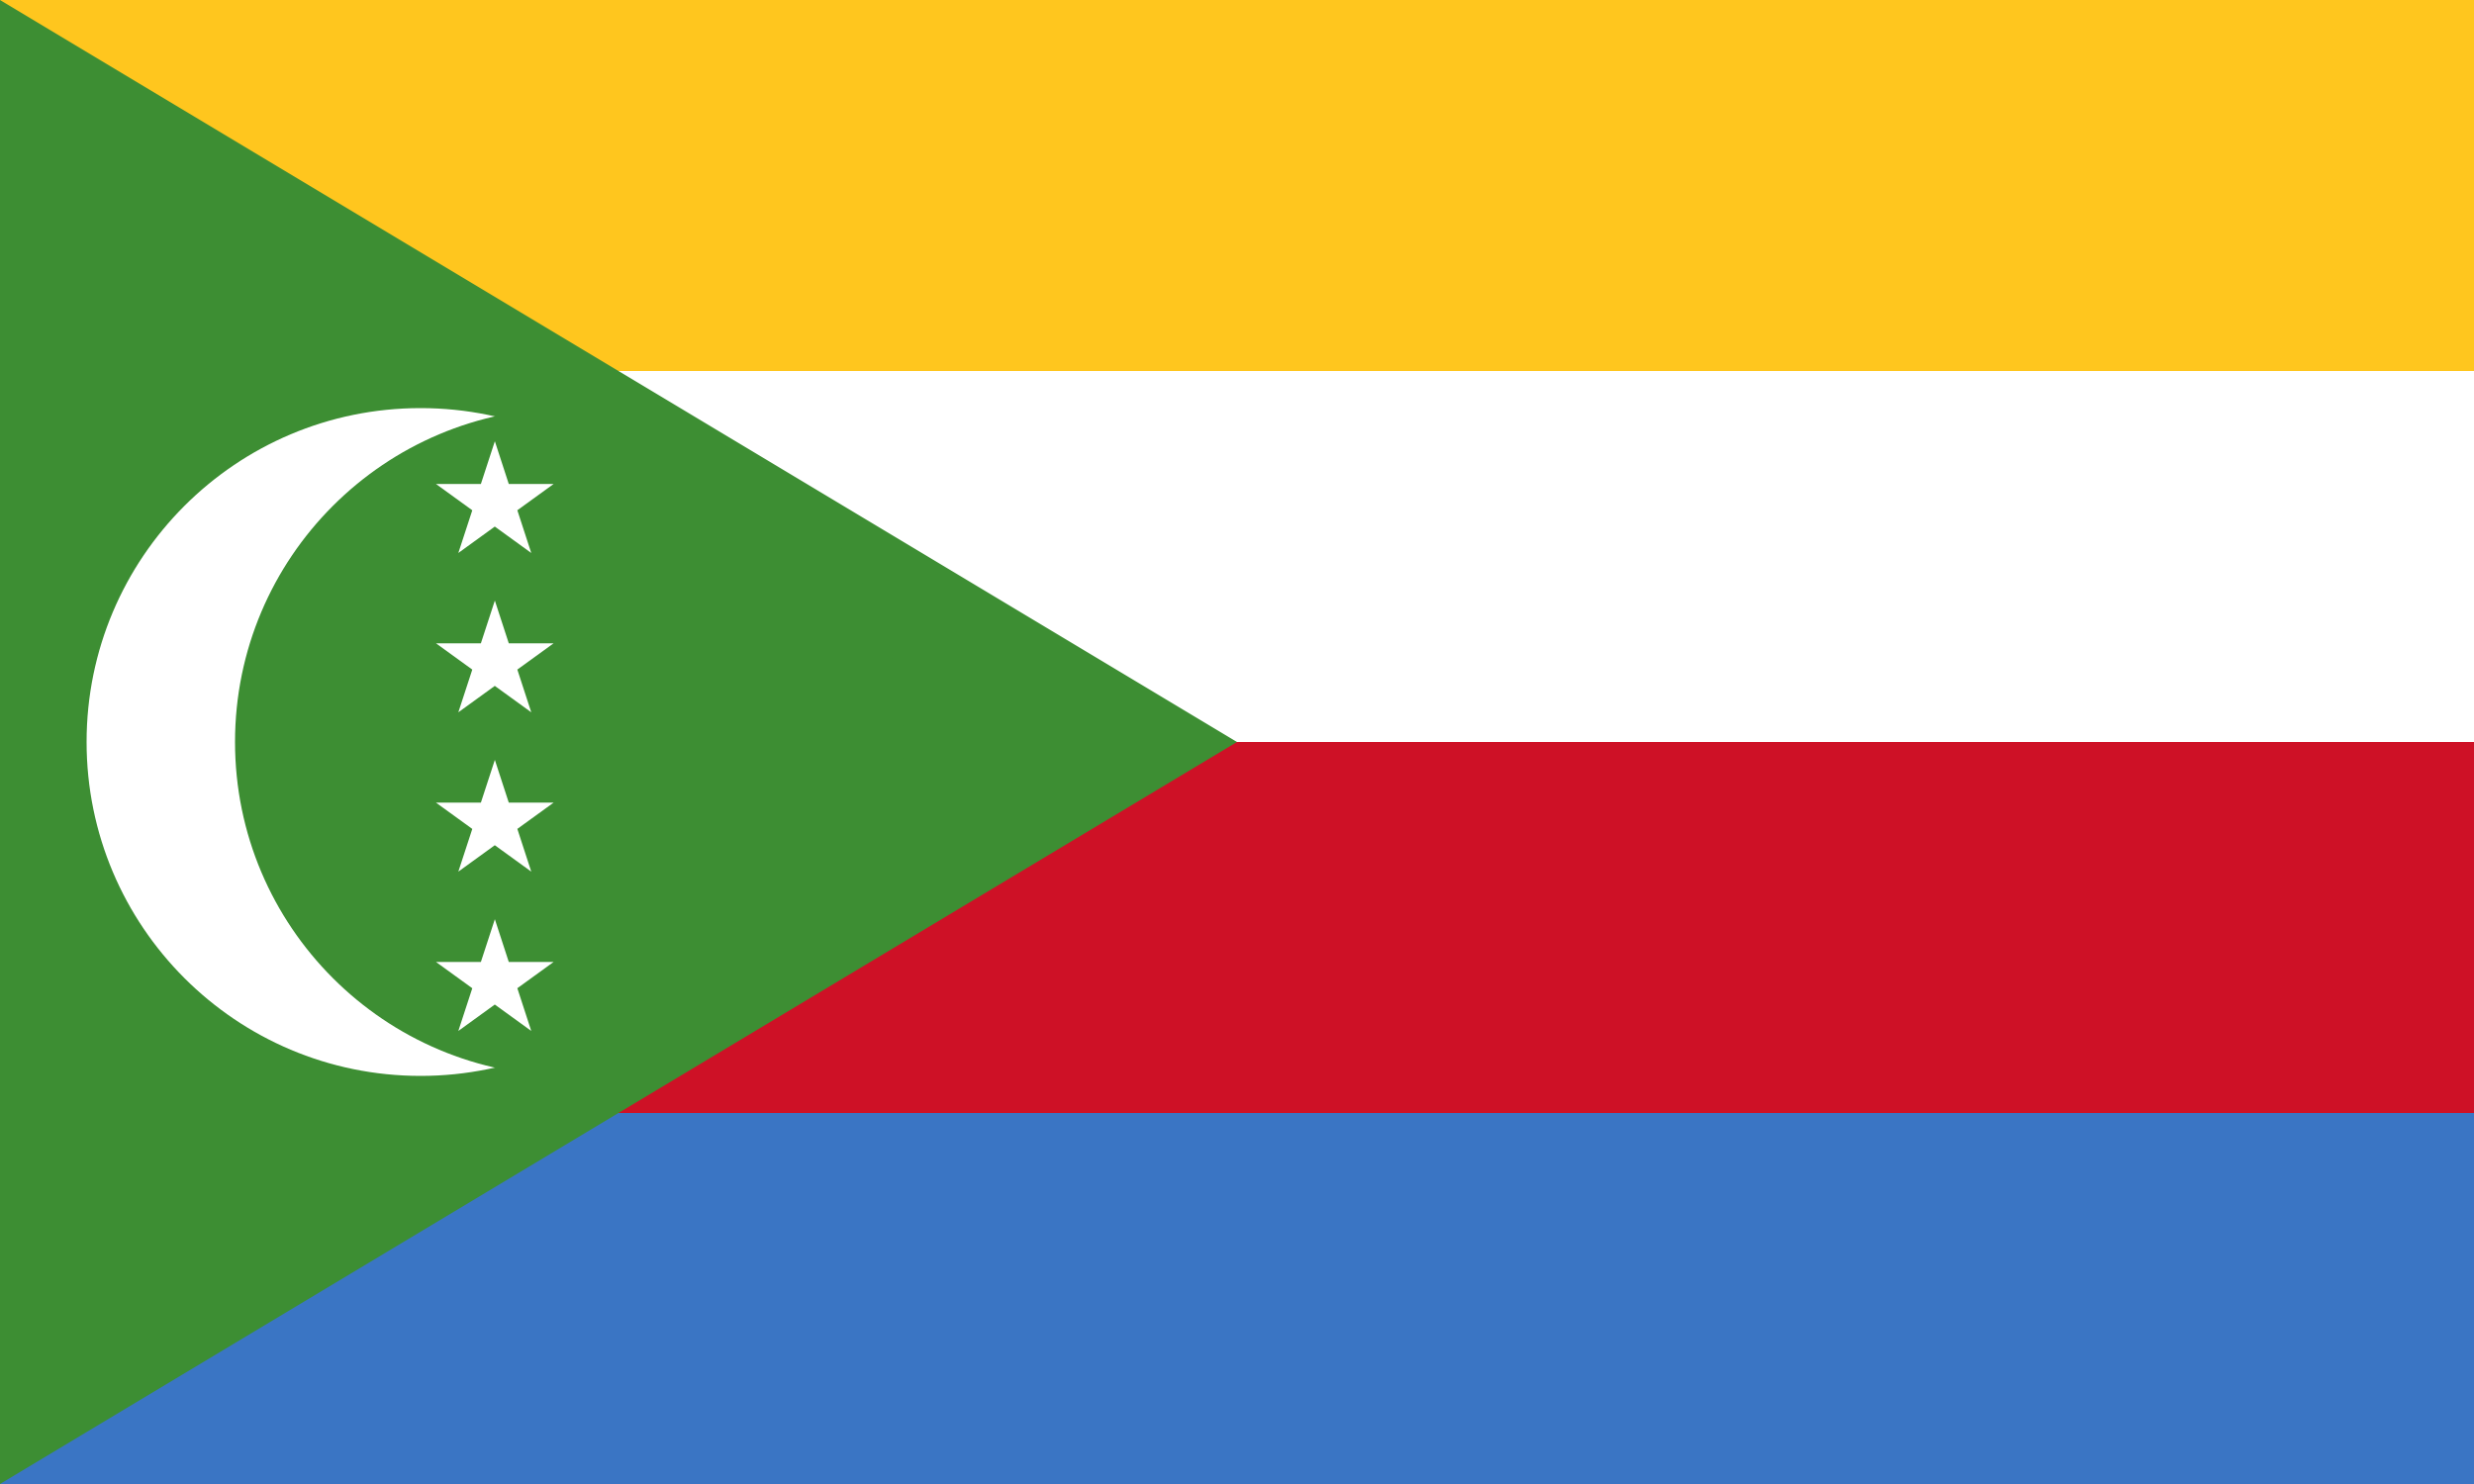
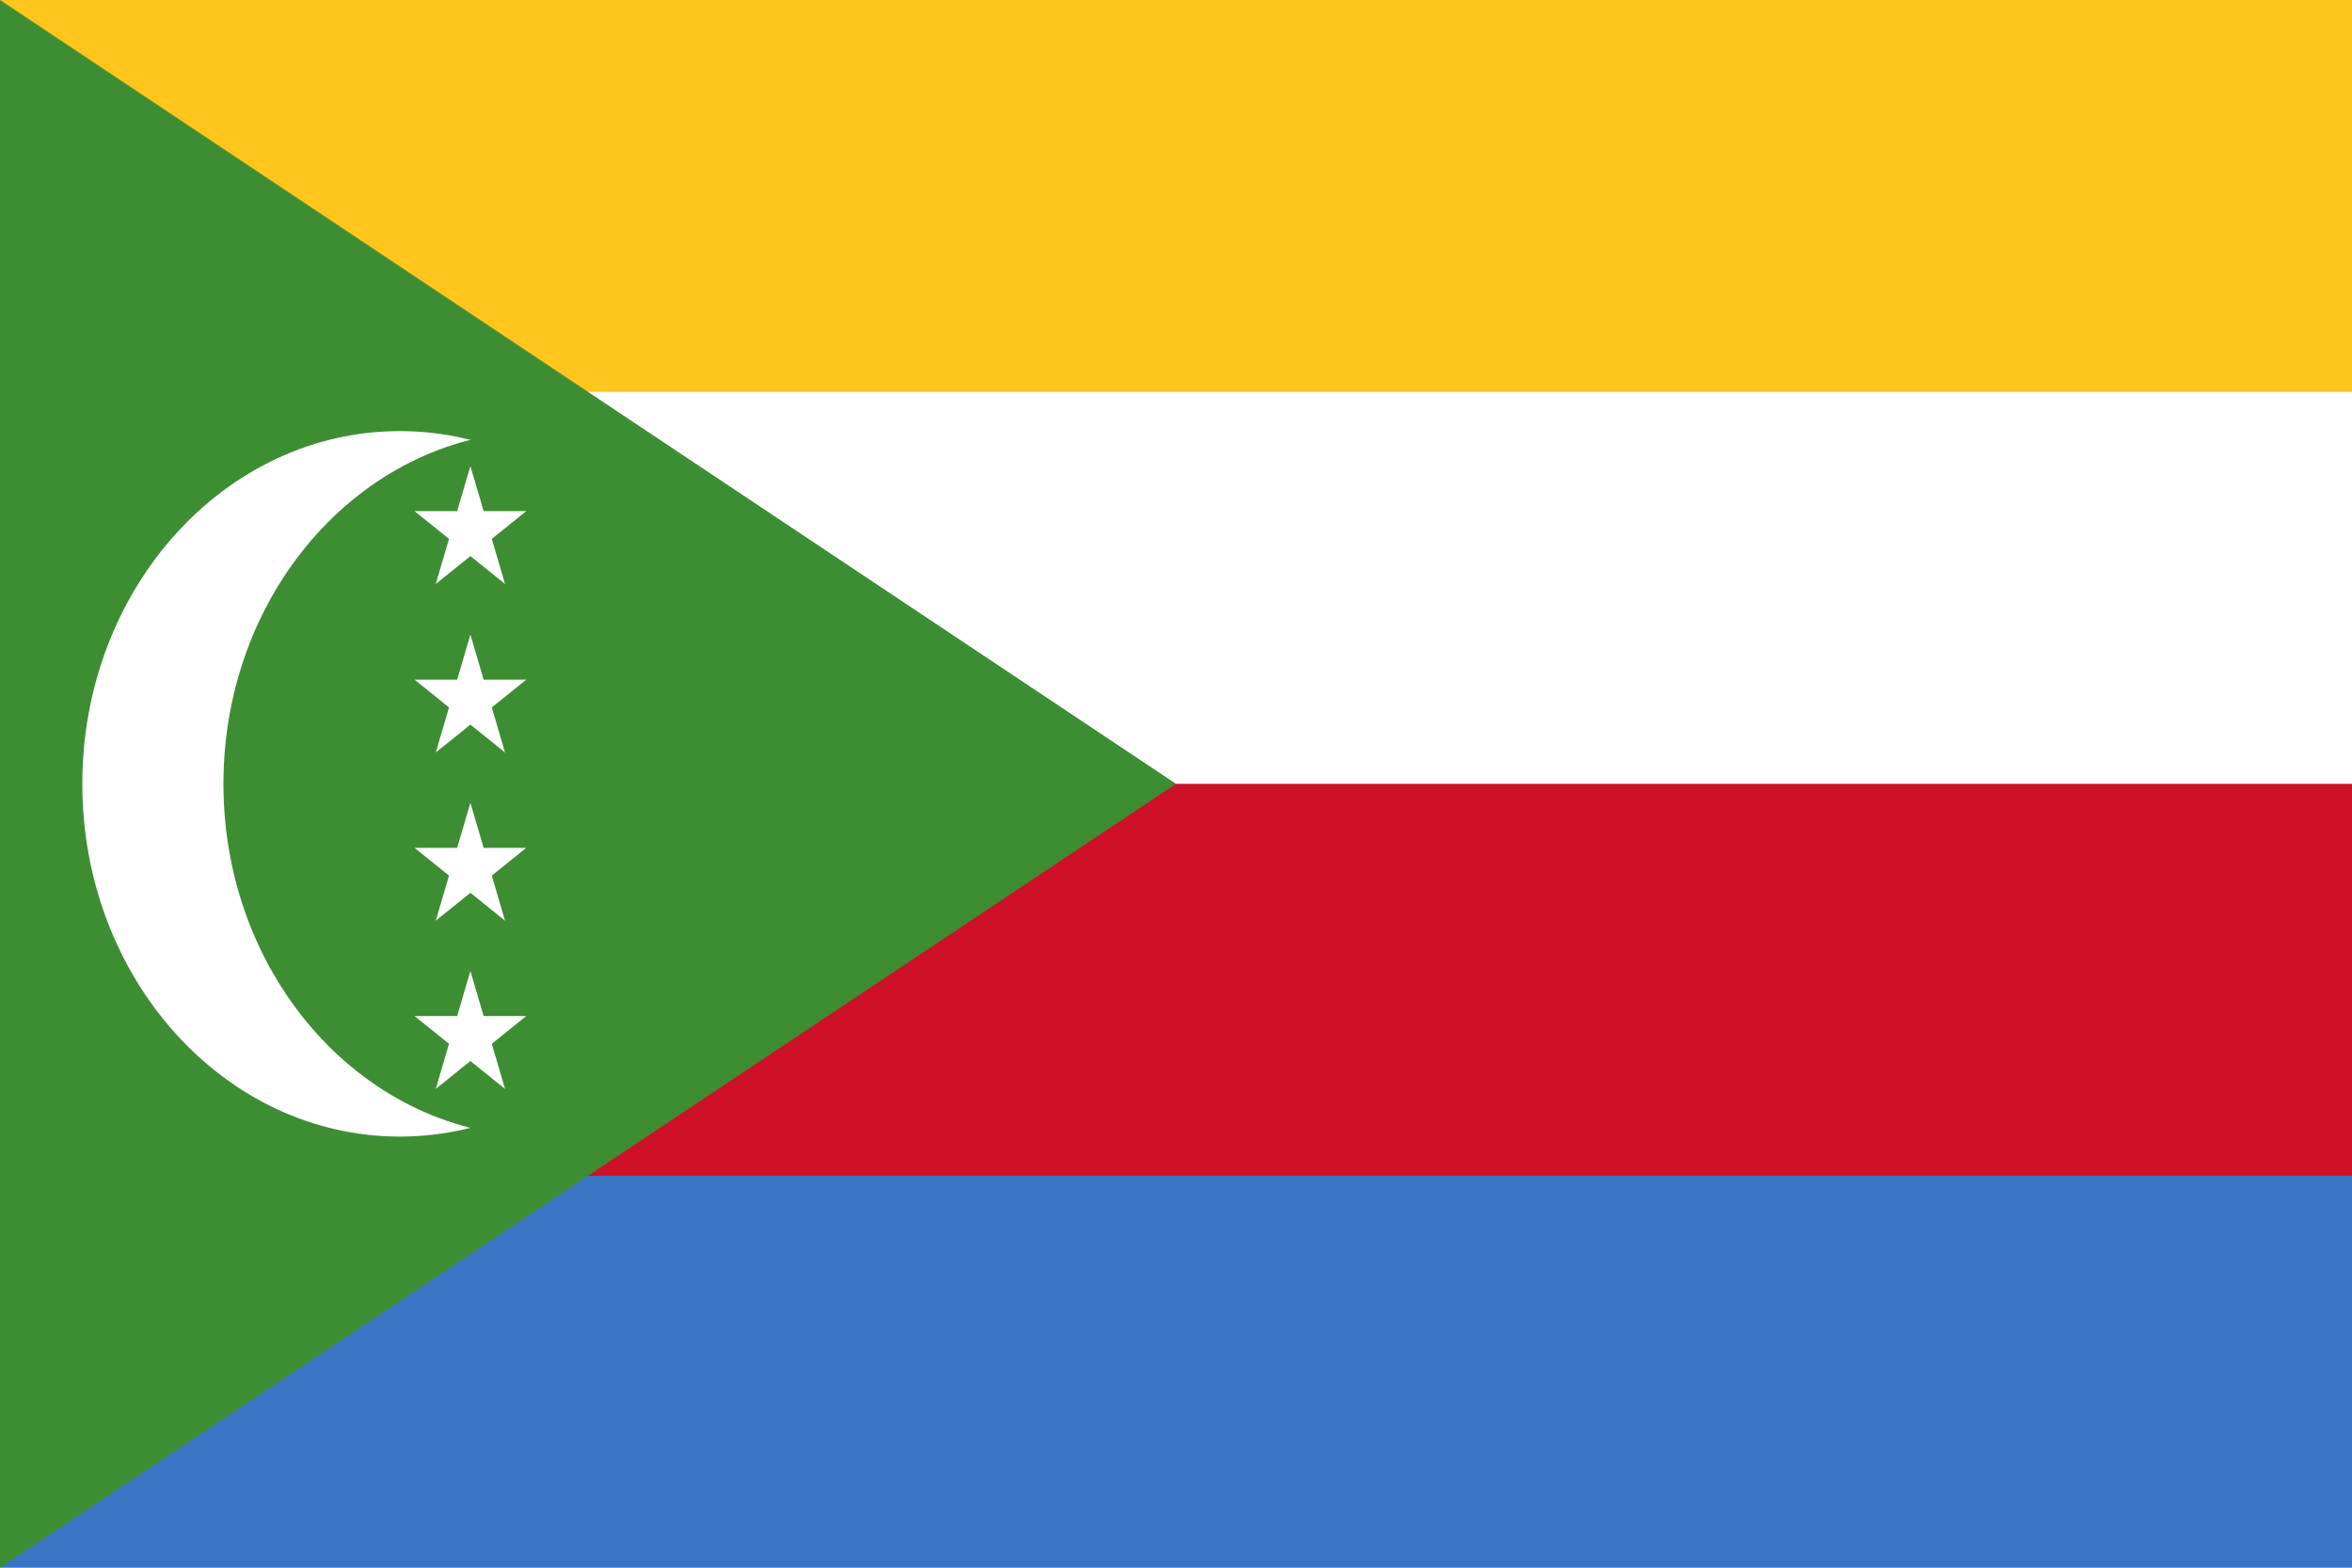
- <svg xmlns="http://www.w3.org/2000/svg" xmlns:xlink="http://www.w3.org/1999/xlink" viewBox="0 0 500 300">
-   <rect fill="#3A75C4" width="500" height="300" />
-   <rect fill="#CE1126" width="500" height="225" />
-   <rect fill="#FFF" width="500" height="150" />
-   <rect fill="#FFC61E" width="500" height="75" />
-   <path fill="#3D8E33" d="M0,300l250-150L0,0V300z" />
-   <circle fill="#FFF" cx="85" cy="150" r="67.5" />
-   <circle fill="#3D8E33" cx="115" cy="150" r="67.5" />
-   <path id="star" fill="#FFF" d="M100.01,89.2l7.359,22.588L88.112,97.839h23.775l-19.257,13.949L100.01,89.2z" />
-   <use xlink:href="#star" y="32.208" />
-   <use xlink:href="#star" y="64.417" />
-   <use xlink:href="#star" y="96.625" />
+ <svg xmlns="http://www.w3.org/2000/svg" version="1.1" id="Layer_1" x="0px" y="0px" viewBox="0 0 720 480" style="enable-background:new 0 0 720 480;" xml:space="preserve">
+   <g>
+     <rect style="fill:#3A75C4;" width="720" height="480" />
+     <rect style="fill:#CE1126;" width="720" height="360" />
+     <rect style="fill:#FFFFFF;" width="720" height="240" />
+     <rect style="fill:#FFC61E;" width="720" height="120" />
+     <path style="fill:#3D8E33;" d="M0,480l360-240L0,0V480z" />
+     <ellipse style="fill:#FFFFFF;" cx="122.4" cy="240" rx="97.2" ry="108" />
+     <ellipse style="fill:#3D8E33;" cx="165.6" cy="240" rx="97.2" ry="108" />
+     <path id="star" style="fill:#FFFFFF;" d="M144,142.7l10.6,36.1l-27.7-22.3h34.2l-27.7,22.3L144,142.7z" />
+     <g>
+       <path id="star_1_" style="fill:#FFFFFF;" d="M144,194.3l10.6,36.1l-27.7-22.3h34.2l-27.7,22.3L144,194.3z" />
+     </g>
+     <g>
+       <path id="star_2_" style="fill:#FFFFFF;" d="M144,245.8l10.6,36.1l-27.7-22.3h34.2l-27.7,22.3L144,245.8z" />
+     </g>
+     <g>
+       <path id="star_3_" style="fill:#FFFFFF;" d="M144,297.3l10.6,36.1l-27.7-22.3h34.2l-27.7,22.3L144,297.3z" />
+     </g>
+   </g>
</svg>
